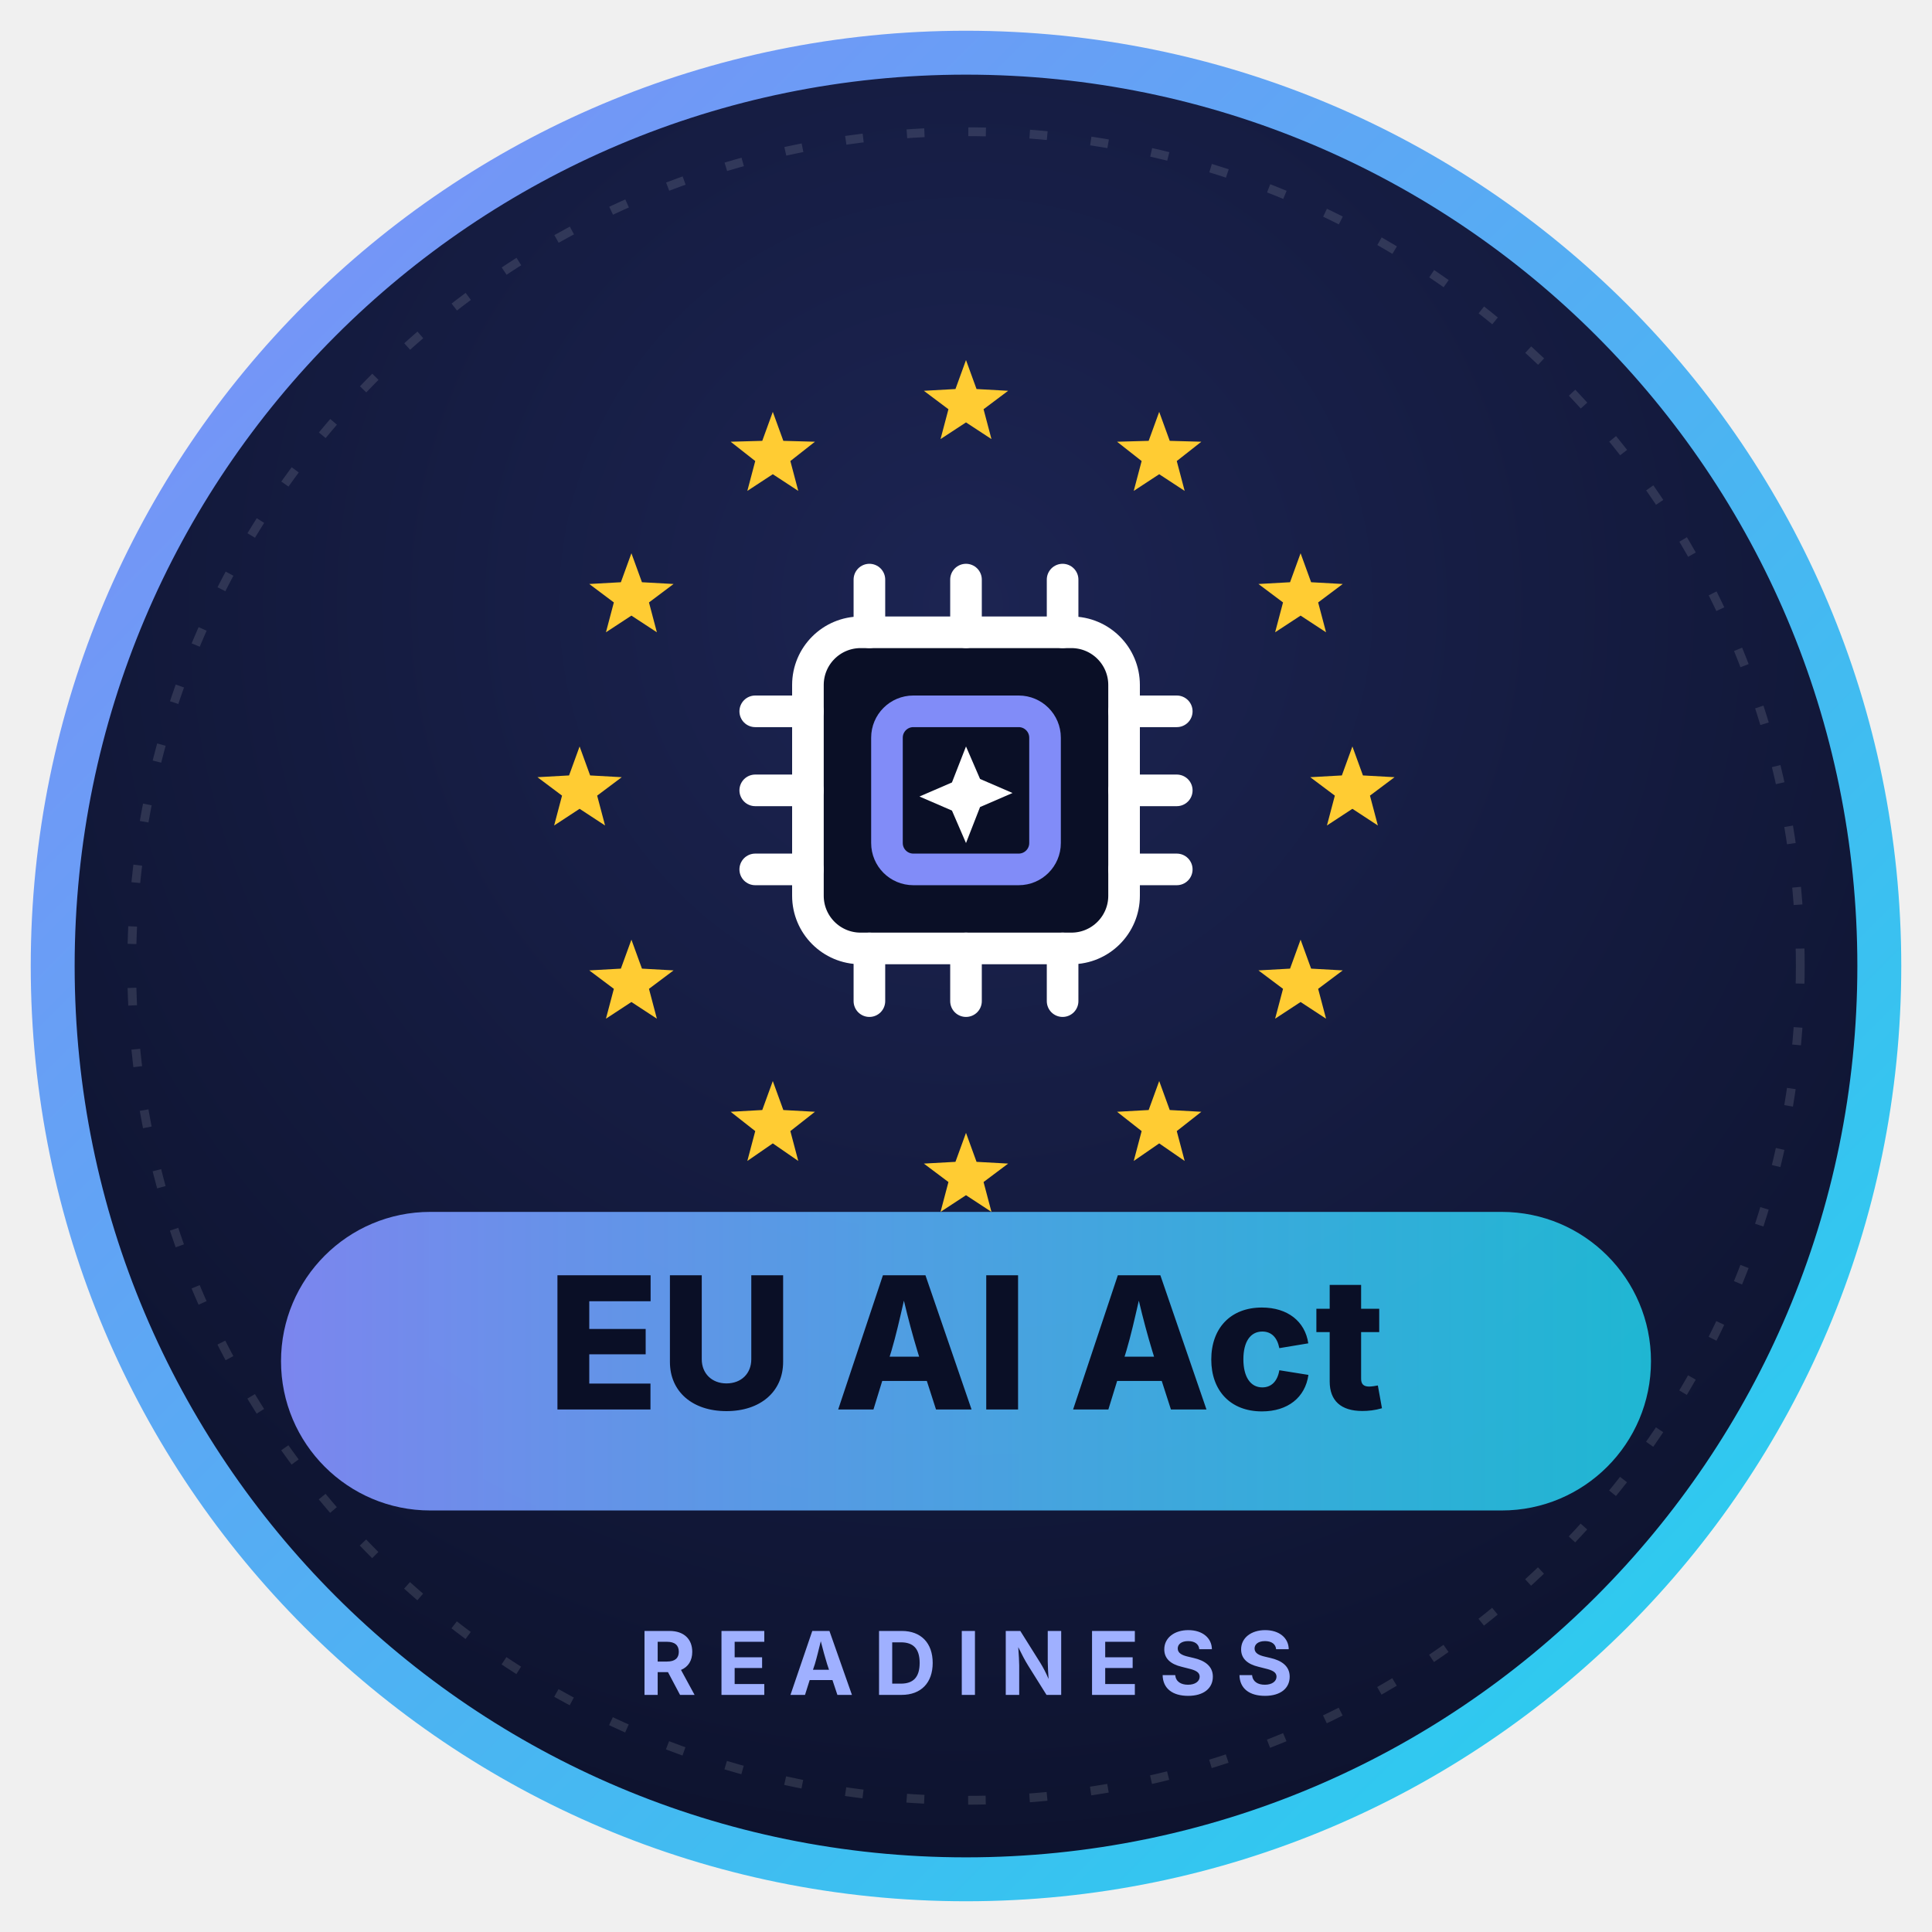
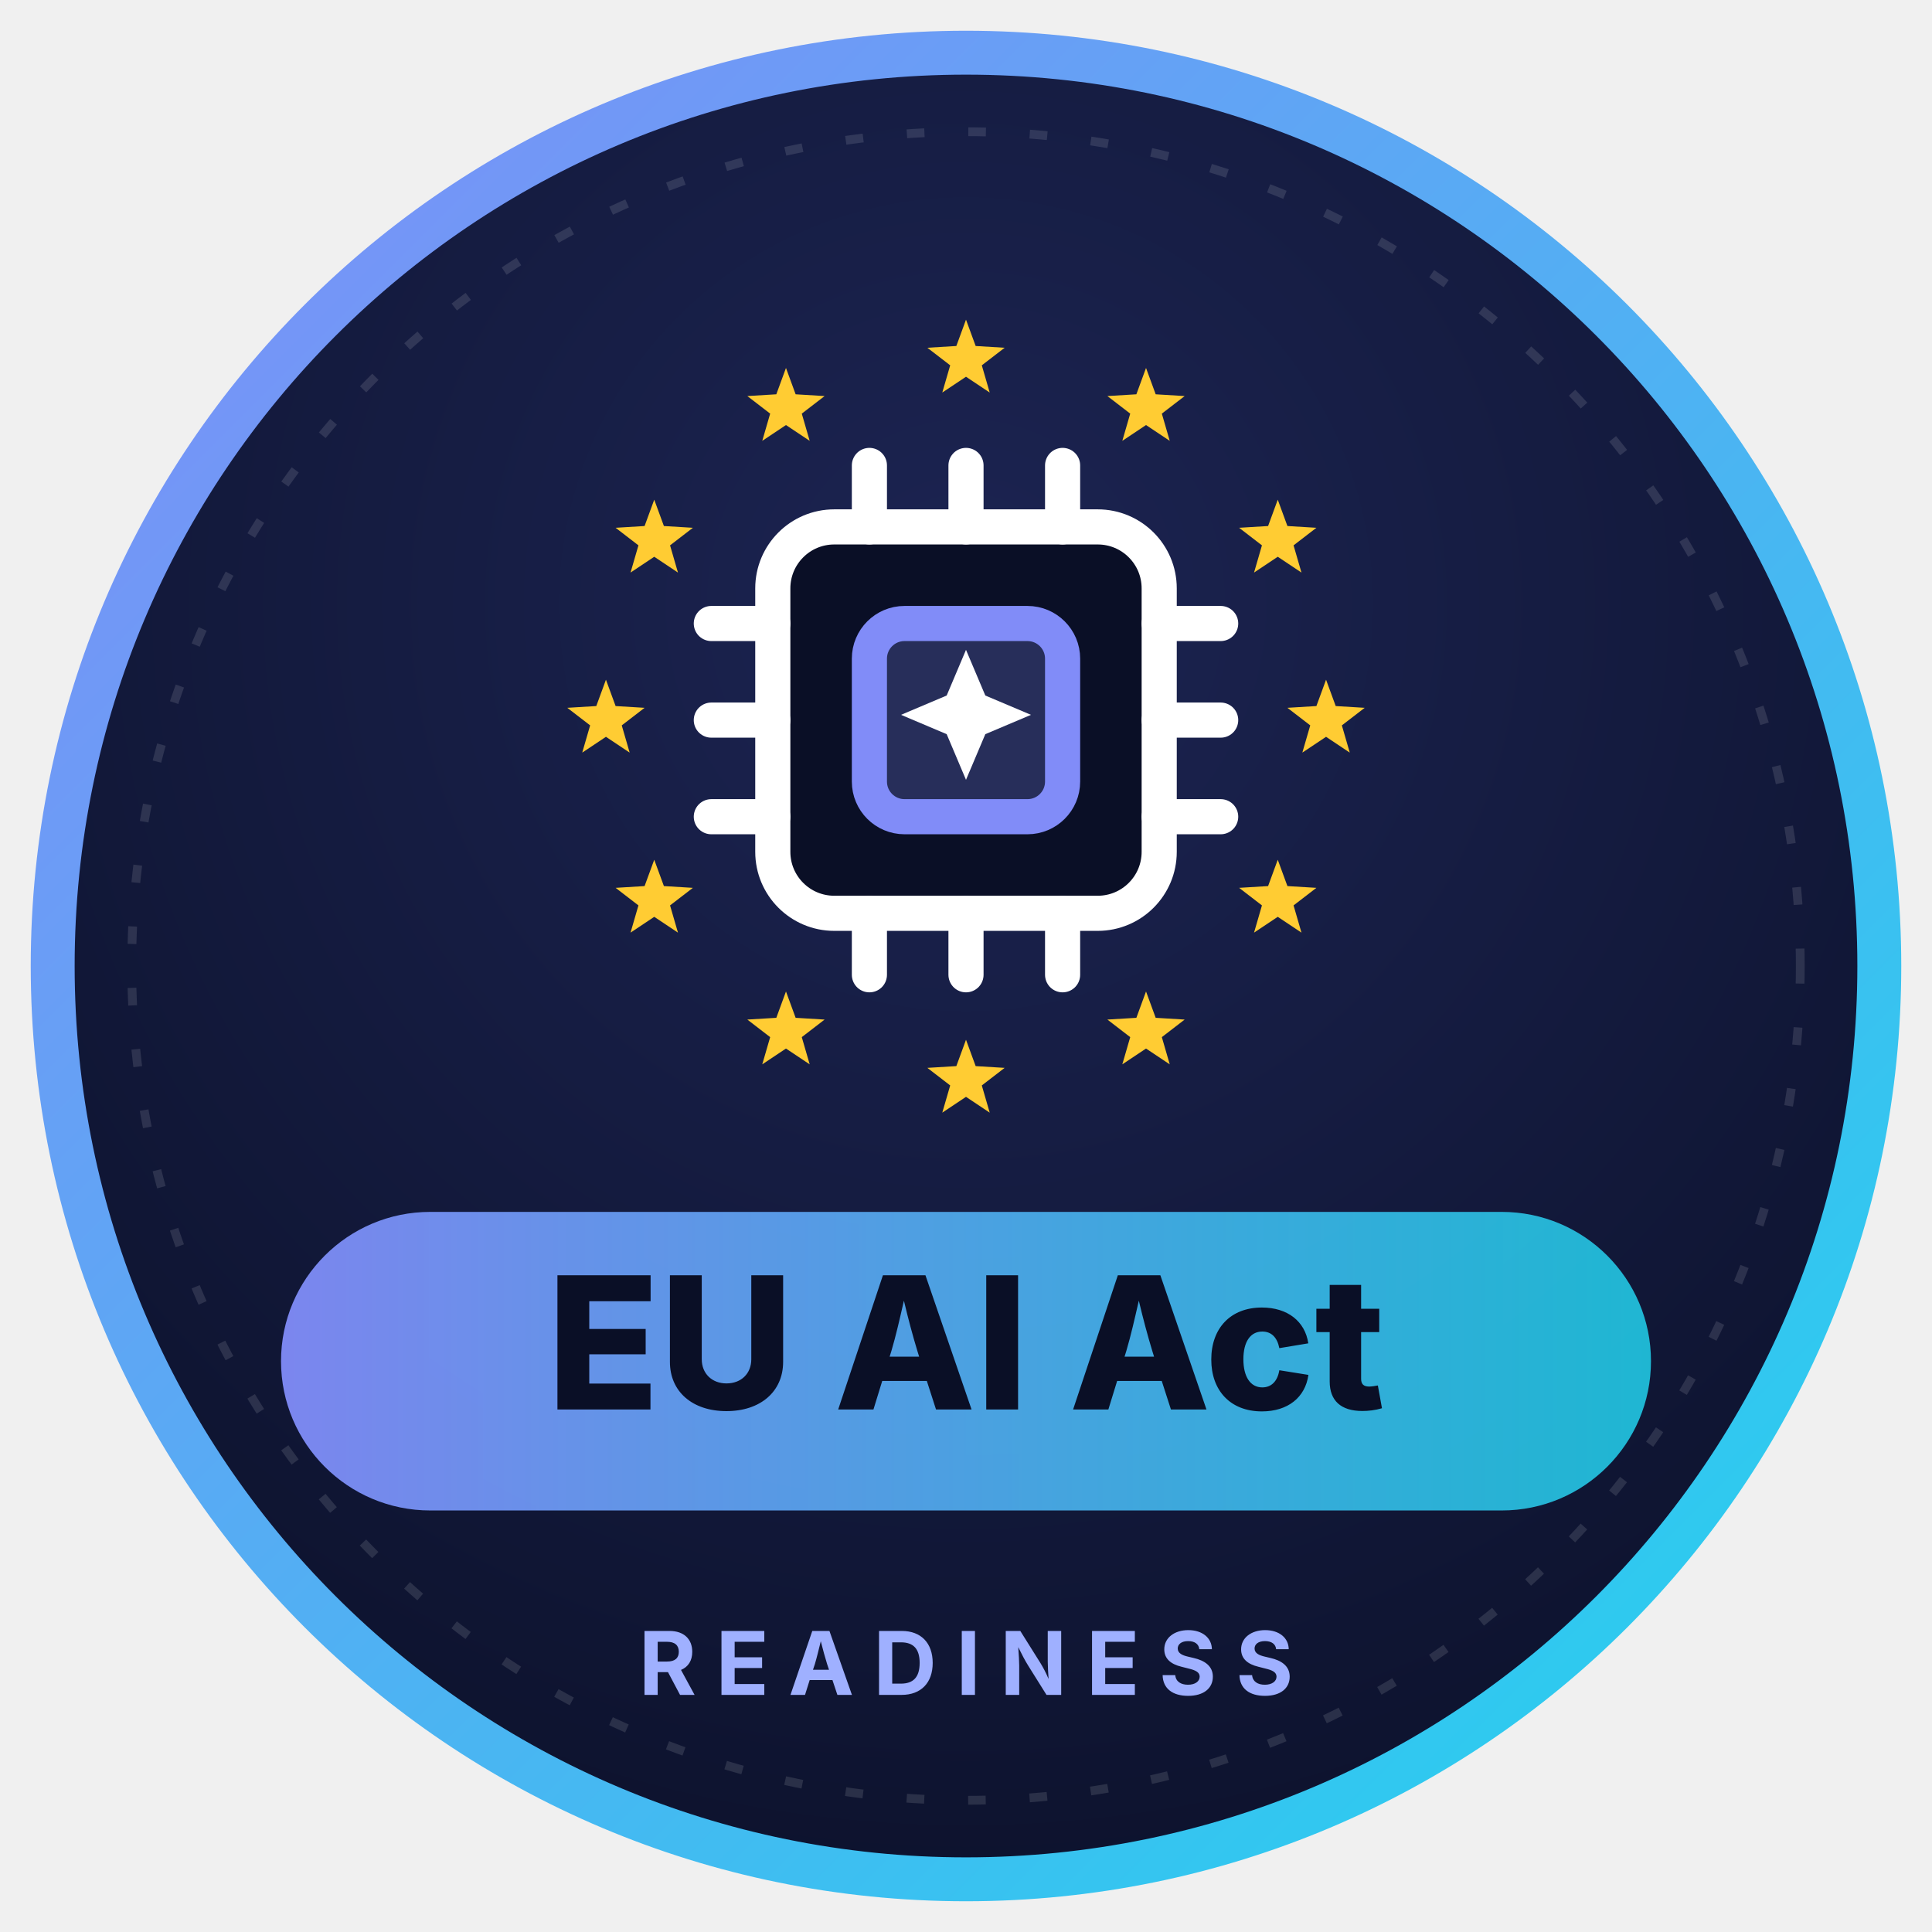
<svg xmlns="http://www.w3.org/2000/svg" viewBox="0 0 220 220" width="132" height="132" role="img" aria-label="EU AI Act readiness">
  <defs>
    <linearGradient id="r" x1="0" y1="0" x2="1" y2="1">
      <stop offset="0" stop-color="#818cf8" />
      <stop offset="1" stop-color="#22d3ee" />
    </linearGradient>
    <radialGradient id="d" cx=".5" cy=".3" r=".9">
      <stop offset="0" stop-color="#1c2452" />
      <stop offset="1" stop-color="#090e24" />
    </radialGradient>
    <linearGradient id="b" x1="0" y1="0" x2="1" y2="0">
      <stop offset="0" stop-color="#818cf8" stop-opacity=".95" />
      <stop offset="1" stop-color="#22d3ee" stop-opacity=".85" />
    </linearGradient>
  </defs>
  <circle cx="110" cy="110" r="104" fill="url(#d)" stroke="url(#r)" stroke-width="5" />
  <circle cx="110" cy="110" r="95" fill="none" stroke="#fff" stroke-opacity=".12" stroke-dasharray="2 5" />
-   <path d="M72 60a46 46 0 0 1 76 0" fill="none" />
-   <polygon points="110.0,41.0 111.2,44.3 114.8,44.5 112.0,46.6 112.9,50.0 110.0,48.1 107.1,50.0 108.0,46.6 105.2,44.5 108.8,44.3" fill="#ffcc33" />
-   <polygon points="132.0,46.9 133.2,50.2 136.8,50.3 134.0,52.5 134.9,55.9 132.0,54.0 129.1,55.9 130.0,52.5 127.2,50.3 130.8,50.2" fill="#ffcc33" />
-   <polygon points="148.1,63.0 149.3,66.3 152.9,66.5 150.1,68.6 151.0,72.0 148.1,70.1 145.2,72.0 146.1,68.6 143.3,66.5 146.9,66.3" fill="#ffcc33" />
-   <polygon points="154.0,85.0 155.2,88.3 158.8,88.5 156.0,90.6 156.9,94.0 154.0,92.1 151.1,94.0 152.0,90.6 149.2,88.5 152.8,88.3" fill="#ffcc33" />
-   <polygon points="148.1,107.0 149.3,110.3 152.9,110.5 150.1,112.6 151.0,116.0 148.1,114.1 145.2,116.0 146.1,112.6 143.3,110.5 146.9,110.3" fill="#ffcc33" />
-   <polygon points="132.0,123.1 133.2,126.4 136.8,126.6 134.0,128.8 134.9,132.2 132.0,130.2 129.1,132.2 130.0,128.8 127.2,126.6 130.8,126.4" fill="#ffcc33" />
-   <polygon points="110.0,129.0 111.2,132.3 114.8,132.5 112.0,134.6 112.9,138.0 110.0,136.1 107.1,138.0 108.0,134.6 105.2,132.5 108.8,132.3" fill="#ffcc33" />
-   <polygon points="88.0,123.1 89.2,126.4 92.8,126.6 90.0,128.8 90.9,132.2 88.0,130.2 85.1,132.2 86.0,128.8 83.2,126.6 86.8,126.4" fill="#ffcc33" />
-   <polygon points="71.9,107.0 73.1,110.3 76.7,110.5 73.9,112.6 74.8,116.0 71.9,114.1 69.0,116.0 69.9,112.6 67.1,110.5 70.7,110.3" fill="#ffcc33" />
-   <polygon points="66.0,85.0 67.2,88.3 70.8,88.5 68.0,90.6 68.9,94.0 66.0,92.1 63.1,94.0 64.0,90.6 61.2,88.5 64.8,88.3" fill="#ffcc33" />
-   <polygon points="71.9,63.0 73.1,66.3 76.7,66.5 73.9,68.6 74.8,72.0 71.9,70.1 69.0,72.0 69.9,68.6 67.1,66.5 70.7,66.3" fill="#ffcc33" />
-   <polygon points="88.0,46.9 89.2,50.2 92.8,50.3 90.0,52.5 90.9,55.9 88.0,54.0 85.1,55.9 86.0,52.5 83.2,50.3 86.8,50.2" fill="#ffcc33" />
-   <g fill="none" stroke="#fff" stroke-width="3.6" stroke-linecap="round" stroke-linejoin="round">
-     <rect x="92" y="72" width="36" height="36" rx="6" fill="#0a0f26" />
-     <rect x="101" y="81" width="18" height="18" rx="3" stroke="#818cf8" />
-     <path d="M99 72v-6M110 72v-6M121 72v-6M99 108v6M110 108v6M121 108v6M92 81h-6M92 90h-6M92 99h-6M128 81h6M128 90h6M128 99h6" />
+   <polygon points="110.0,36.4 111.1,39.4 114.4,39.6 111.8,41.6 112.7,44.7 110.0,42.9 107.3,44.7 108.2,41.6 105.6,39.6 108.9,39.4" fill="#ffcc33" />
+   <polygon points="130.5,41.9 131.6,44.9 134.9,45.1 132.3,47.1 133.2,50.2 130.5,48.4 127.8,50.2 128.7,47.1 126.1,45.1 129.4,44.9" fill="#ffcc33" />
+   <polygon points="145.5,56.9 146.6,59.9 149.9,60.1 147.3,62.1 148.2,65.2 145.5,63.4 142.8,65.2 143.7,62.1 141.1,60.1 144.4,59.9" fill="#ffcc33" />
+   <polygon points="151.0,77.4 152.1,80.4 155.4,80.6 152.8,82.6 153.7,85.7 151.0,83.9 148.3,85.7 149.2,82.6 146.6,80.6 149.9,80.4" fill="#ffcc33" />
+   <polygon points="145.5,97.9 146.6,100.9 149.9,101.1 147.3,103.1 148.2,106.2 145.5,104.4 142.8,106.2 143.7,103.1 141.1,101.1 144.4,100.9" fill="#ffcc33" />
+   <polygon points="130.5,112.9 131.6,115.9 134.9,116.1 132.3,118.1 133.2,121.2 130.5,119.4 127.8,121.2 128.7,118.1 126.1,116.1 129.4,115.9" fill="#ffcc33" />
+   <polygon points="110.0,118.4 111.1,121.4 114.4,121.6 111.8,123.6 112.7,126.7 110.0,124.9 107.3,126.7 108.2,123.6 105.6,121.6 108.9,121.4" fill="#ffcc33" />
+   <polygon points="89.5,112.9 90.6,115.9 93.9,116.1 91.3,118.1 92.2,121.2 89.5,119.4 86.8,121.2 87.7,118.1 85.1,116.1 88.4,115.9" fill="#ffcc33" />
+   <polygon points="74.5,97.9 75.6,100.9 78.9,101.1 76.3,103.1 77.2,106.2 74.5,104.4 71.8,106.2 72.7,103.1 70.1,101.1 73.4,100.9" fill="#ffcc33" />
+   <polygon points="69.0,77.4 70.1,80.4 73.4,80.6 70.8,82.6 71.7,85.7 69.0,83.9 66.3,85.7 67.2,82.6 64.6,80.6 67.9,80.4" fill="#ffcc33" />
+   <polygon points="74.5,56.9 75.6,59.9 78.9,60.1 76.3,62.1 77.2,65.2 74.5,63.4 71.8,65.2 72.7,62.1 70.1,60.1 73.4,59.9" fill="#ffcc33" />
+   <polygon points="89.5,41.9 90.6,44.9 93.9,45.1 91.3,47.1 92.2,50.2 89.5,48.4 86.8,50.2 87.7,47.1 85.1,45.1 88.4,44.9" fill="#ffcc33" />
+   <g fill="none" stroke="#fff" stroke-width="4" stroke-linecap="round" stroke-linejoin="round">
+     <rect x="88" y="60" width="44" height="44" rx="7" fill="#0a0f26" />
+     <rect x="99" y="71" width="22" height="22" rx="4" stroke="#818cf8" fill="#818cf8" fill-opacity=".25" />
+     <path d="M99 60v-7M110 60v-7M121 60v-7M99 104v7M110 104v7M121 104v7M88 71h-7M88 82h-7M88 93h-7M132 71h7M132 82h7M132 93h7" />
  </g>
-   <path d="M110 85l1.6 3.7 3.7 1.6-3.7 1.6L110 96l-1.6-3.7-3.7-1.6 3.7-1.6z" fill="#fff" />
+   <path d="M110 74l2.2 5.2 5.2 2.2-5.2 2.2-2.2 5.2-2.2-5.2-5.2-2.2 5.2-2.2z" fill="#fff" />
  <rect x="32" y="138" width="156" height="34" rx="17" fill="url(#b)" />
  <text x="110" y="160.5" text-anchor="middle" font-family="Inter,'Segoe UI',Helvetica,Arial,sans-serif" font-size="21.0" font-weight="800" fill="#0a0f26">EU AI Act</text>
  <text x="110" y="193" text-anchor="middle" font-family="Inter,'Segoe UI',Helvetica,Arial,sans-serif" font-size="10" font-weight="700" letter-spacing="2.2" fill="#9fb0ff">READINESS</text>
</svg>
